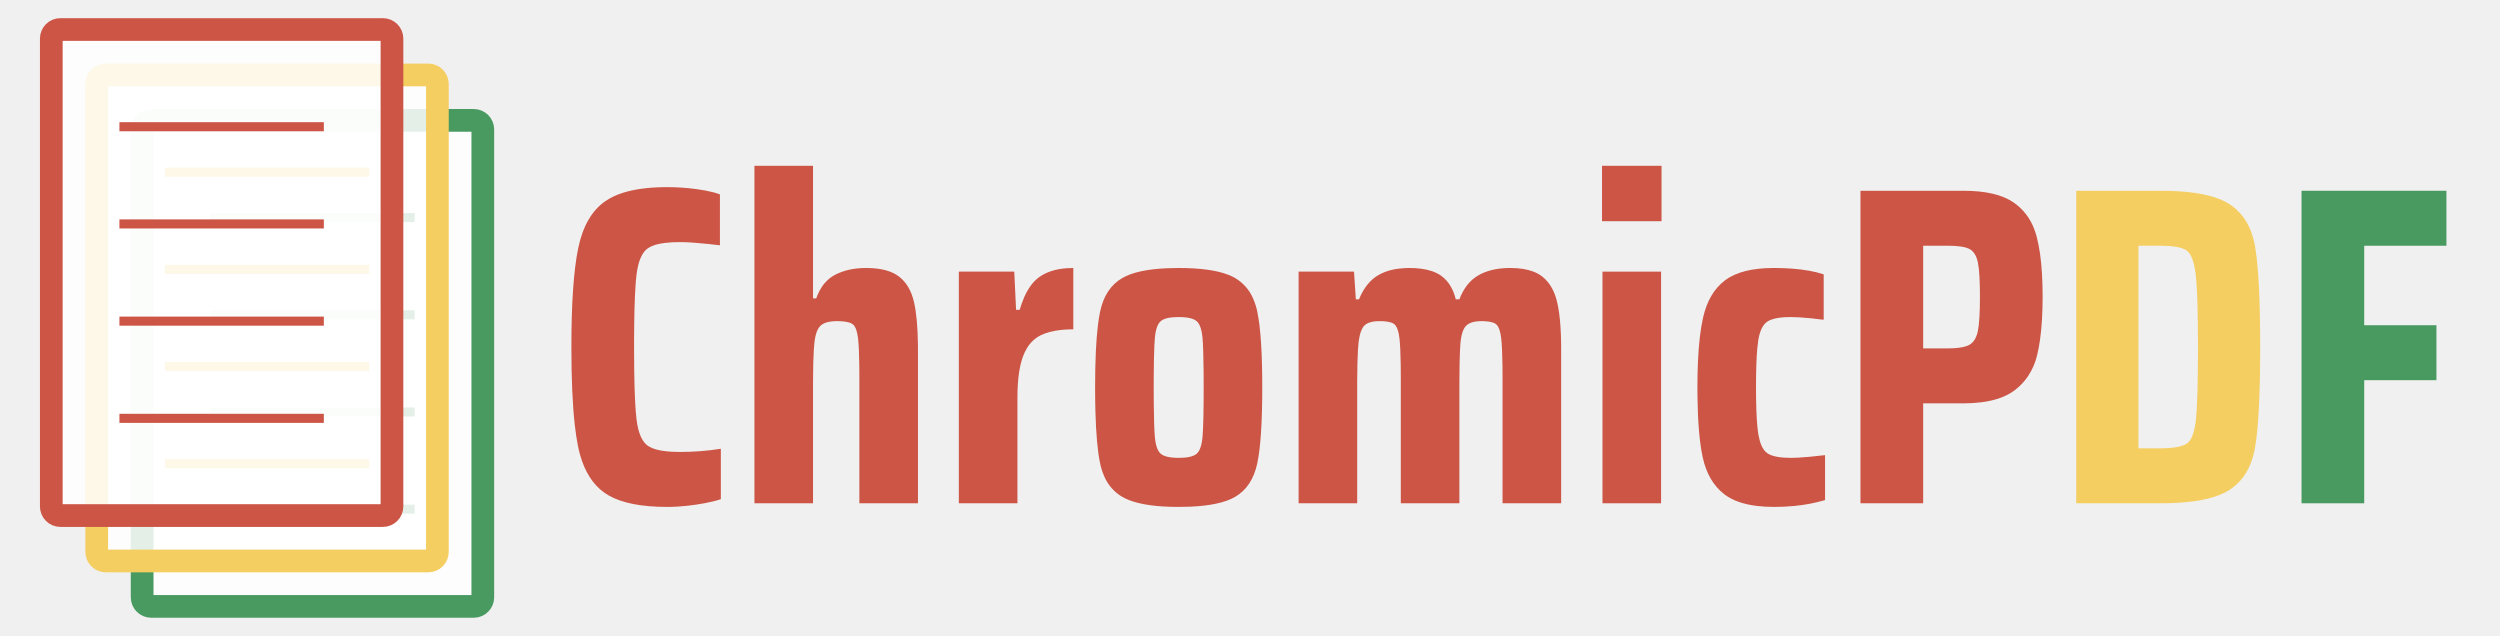
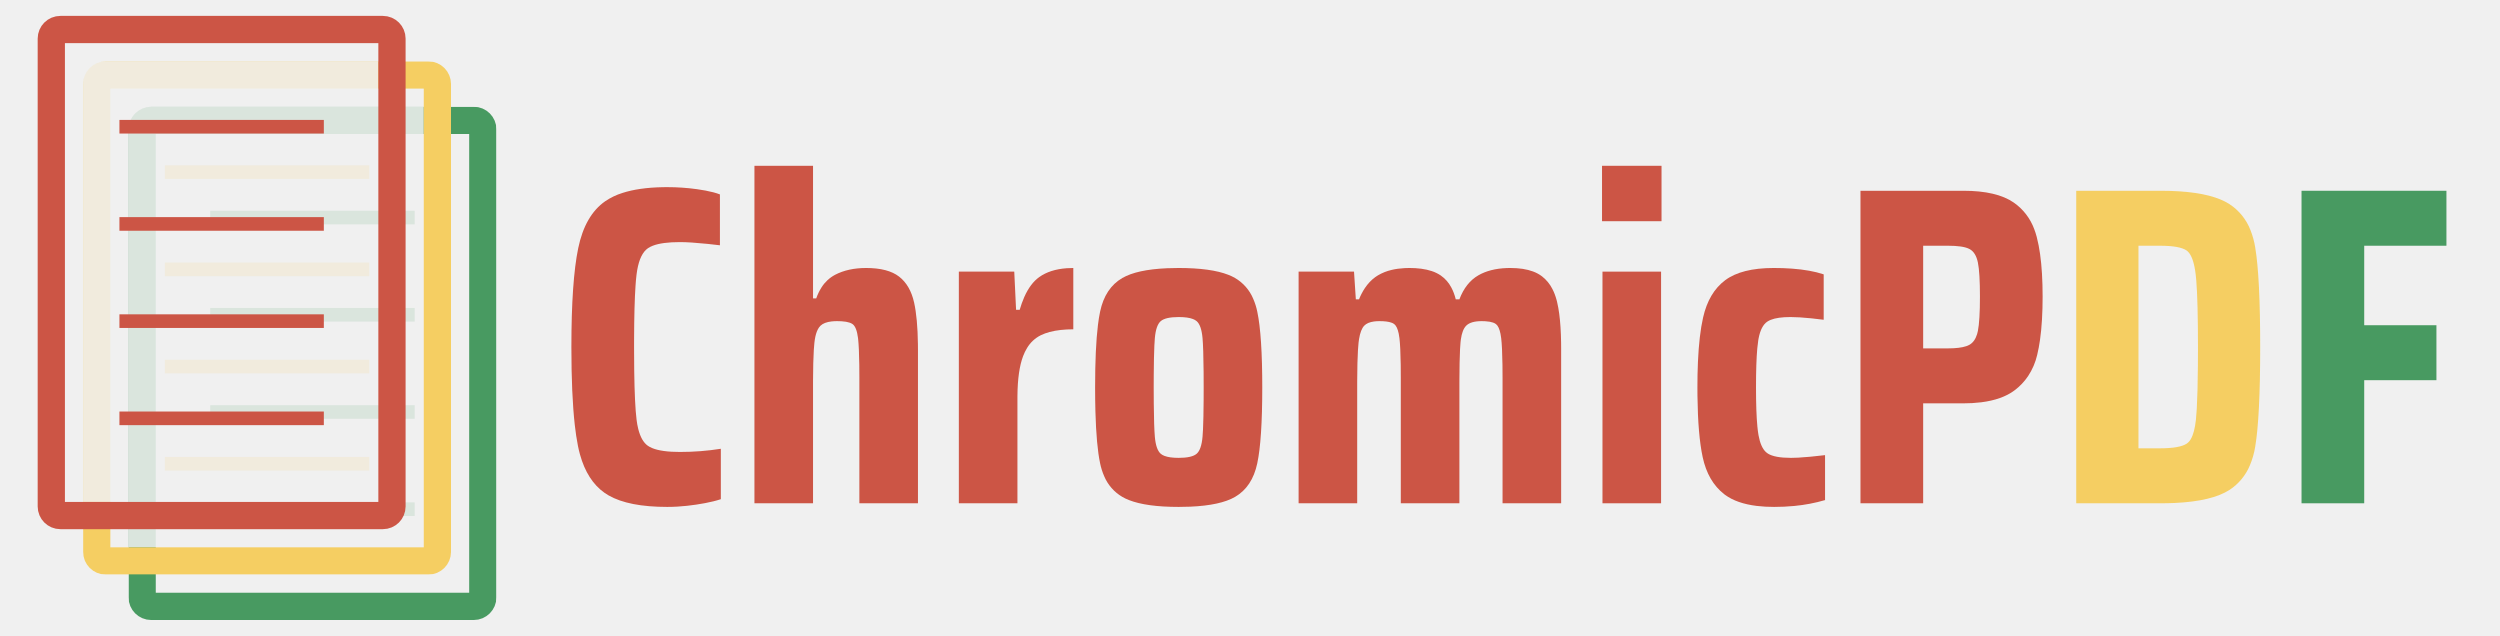
<svg xmlns="http://www.w3.org/2000/svg" xmlns:xlink="http://www.w3.org/1999/xlink" width="526.8" height="134" viewBox="10 -3 546.8 140">
  <defs>
    <g id="sheet">
      <rect x="0" y="0" rx="2" ry="2" width="75" height="107" class="sheet" />
      <path d="M 15 21.4 l 45 0" class="sheet__line" />
      <path d="M 15 42.8 l 45 0" class="sheet__line" />
      <path d="M 15 64.2 l 45 0" class="sheet__line" />
      <path d="M 15 85.6 l 45 0" class="sheet__line" />
    </g>
+     <mask id="sheet-mask" width="81" height="113">
+       <rect x="-3" y="-3" width="81" height="113" style="stroke: none; fill: #fff" />
+       <rect x="-3" y="-3" width="65" height="97" style="stroke: none; fill: #222" />
+     </mask>
  </defs>
  <style>
-     .sheet { stroke-width: 5; fill: white; fill-opacity: 0.85; }
+     .sheet { stroke-width: 6; fill: none; }
    .sheet--red { stroke: #cc5545; }
    .sheet--yellow { stroke: #f5ce62; }
    .sheet--green { stroke: #489a61; }
-     .sheet__line { stroke-width: 2; fill: none; }
+     .sheet__line { stroke-width: 3; fill: none; }
    .caption { stroke: none; fill: #cc5545; }
    .caption--green { fill: #489a61 !important; }
    .caption--yellow { fill: #f5ce62 !important; }
  </style>
  <g transform="translate(19.5, 3.5)">
    <g class="sheet--green" transform="translate(20, 20)">
-       <use x="0" y="0" xlink:href="#sheet" />
+       <use x="0" y="0" xlink:href="#sheet" mask="url(#sheet-mask)" />
    </g>
    <g class="sheet--yellow" transform="translate(10, 10)">
-       <use x="0" y="0" xlink:href="#sheet" />
+       <use x="0" y="0" xlink:href="#sheet" mask="url(#sheet-mask)" />
    </g>
    <g class="sheet--red">
      <use x="0" y="0" xlink:href="#sheet" />
    </g>
  </g>
  <g transform="translate(134, 33.5)" stroke-linecap="round" fill-rule="evenodd" class="caption">
    <path d="M 32.7 6.3 L 32.7 17.5 A 156.935 156.935 0 0 0 29.975 17.194 Q 26.15 16.8 23.9 16.8 Q 19.98 16.8 17.921 17.598 A 5.136 5.136 0 0 0 16.85 18.15 Q 15.123 19.346 14.494 22.934 A 19.896 19.896 0 0 0 14.35 23.9 A 46.212 46.212 0 0 0 14.116 26.454 Q 13.831 30.659 13.803 38.239 A 456.607 456.607 0 0 0 13.8 39.9 A 386.452 386.452 0 0 0 13.832 45.096 Q 13.933 52.566 14.35 55.9 A 17.366 17.366 0 0 0 14.712 57.908 Q 15.387 60.637 16.85 61.65 Q 18.42 62.737 22.031 62.949 A 31.994 31.994 0 0 0 23.9 63 Q 28.5 63 32.9 62.3 L 32.9 73.4 A 21.792 21.792 0 0 1 31.229 73.877 Q 30.413 74.078 29.468 74.259 A 50.302 50.302 0 0 1 27.45 74.6 A 46.149 46.149 0 0 1 23.399 75.03 A 38.472 38.472 0 0 1 21.1 75.1 Q 12.609 75.1 8.198 72.57 A 11.423 11.423 0 0 1 7.3 72 Q 3.49 69.316 1.892 63.556 A 26.541 26.541 0 0 1 1.45 61.7 A 54.52 54.52 0 0 1 0.749 57.065 Q 0 50.394 0 39.9 Q 0 25.4 1.5 18.15 Q 3 10.9 7.45 7.8 A 14.308 14.308 0 0 1 11.25 5.976 Q 14.87 4.806 20.134 4.709 A 52.39 52.39 0 0 1 21.1 4.7 Q 24.4 4.7 27.65 5.15 A 39.178 39.178 0 0 1 29.54 5.456 Q 31.463 5.819 32.7 6.3 Z" />
    <path d="M 63.4 74.3 L 63.4 46.7 A 215.294 215.294 0 0 0 63.383 43.835 Q 63.331 40.017 63.132 38.176 A 16.797 16.797 0 0 0 63.1 37.9 Q 62.8 35.5 61.9 34.85 A 2.442 2.442 0 0 0 61.267 34.536 Q 60.588 34.301 59.505 34.23 A 15.519 15.519 0 0 0 58.5 34.2 A 10.753 10.753 0 0 0 57.297 34.262 Q 55.638 34.45 54.85 35.2 A 3.099 3.099 0 0 0 54.242 36.045 Q 53.812 36.886 53.596 38.229 A 14.435 14.435 0 0 0 53.5 38.95 A 34.37 34.37 0 0 0 53.369 40.559 Q 53.218 43.033 53.202 47.195 A 262.777 262.777 0 0 0 53.2 48.2 L 53.2 74.3 L 40.3 74.3 L 40.3 0 L 53.2 0 L 53.2 29.2 L 53.9 29.2 A 11.386 11.386 0 0 1 55.078 26.757 A 7.918 7.918 0 0 1 58.05 24 Q 60.9 22.5 64.9 22.5 Q 69.7 22.5 72.15 24.4 Q 74.6 26.3 75.45 30.1 Q 76.218 33.533 76.292 39.332 A 99.128 99.128 0 0 1 76.3 40.6 L 76.3 74.3 L 63.4 74.3 Z" />
    <path d="M 85.3 74.3 L 85.3 23.3 L 97.5 23.3 L 97.9 31.7 L 98.7 31.7 A 21.869 21.869 0 0 1 99.705 28.895 Q 101.031 25.906 103 24.5 Q 105.349 22.822 109.035 22.552 A 20.04 20.04 0 0 1 110.5 22.5 L 110.5 36 A 25.352 25.352 0 0 0 107.746 36.14 Q 106.397 36.288 105.271 36.592 A 10.652 10.652 0 0 0 103.35 37.3 A 7.314 7.314 0 0 0 100.319 40.112 A 10.461 10.461 0 0 0 99.45 41.9 Q 98.255 45.054 98.203 50.585 A 54.089 54.089 0 0 0 98.2 51.1 L 98.2 74.3 L 85.3 74.3 Z" />
    <path d="M 121.3 72.9 A 10.759 10.759 0 0 0 122.75 73.592 Q 126.58 75.1 133.7 75.1 A 58.902 58.902 0 0 0 136.25 75.047 Q 142.889 74.759 146.1 72.9 Q 149.9 70.7 151 65.5 A 34.939 34.939 0 0 0 151.475 62.559 Q 151.893 59.158 152.031 54.156 A 194.158 194.158 0 0 0 152.1 48.8 A 194.835 194.835 0 0 0 152.033 43.521 Q 151.897 38.508 151.481 35.094 A 35.141 35.141 0 0 0 151 32.1 A 14.321 14.321 0 0 0 150.109 29.277 A 9.586 9.586 0 0 0 146.1 24.7 A 10.759 10.759 0 0 0 144.65 24.008 Q 140.82 22.5 133.7 22.5 A 58.902 58.902 0 0 0 131.15 22.553 Q 124.511 22.841 121.3 24.7 Q 117.5 26.9 116.4 32.1 A 34.939 34.939 0 0 0 115.925 35.041 Q 115.3 40.13 115.3 48.8 A 194.835 194.835 0 0 0 115.367 54.079 Q 115.571 61.58 116.4 65.5 A 14.321 14.321 0 0 0 117.291 68.323 A 9.586 9.586 0 0 0 121.3 72.9 Z M 133.7 64.3 A 14.644 14.644 0 0 0 135.015 64.245 Q 136.285 64.13 137.055 63.773 A 2.57 2.57 0 0 0 137.65 63.4 Q 138.7 62.5 138.95 59.65 A 41.134 41.134 0 0 0 139.054 58.031 Q 139.166 55.653 139.192 51.505 A 427.913 427.913 0 0 0 139.2 48.8 A 403.988 403.988 0 0 0 139.186 45.333 Q 139.142 40.132 138.95 37.95 Q 138.7 35.1 137.65 34.2 A 2.781 2.781 0 0 0 136.839 33.735 Q 135.717 33.3 133.7 33.3 A 14.644 14.644 0 0 0 132.385 33.355 Q 131.115 33.47 130.345 33.827 A 2.57 2.57 0 0 0 129.75 34.2 Q 128.7 35.1 128.45 37.95 A 41.134 41.134 0 0 0 128.347 39.569 Q 128.234 41.947 128.208 46.095 A 427.913 427.913 0 0 0 128.2 48.8 A 403.988 403.988 0 0 0 128.214 52.267 Q 128.259 57.468 128.45 59.65 Q 128.7 62.5 129.75 63.4 A 2.781 2.781 0 0 0 130.562 63.865 Q 131.684 64.3 133.7 64.3 Z" />
    <path d="M 205 74.3 L 205 46.7 A 208.958 208.958 0 0 0 204.982 43.832 Q 204.926 39.797 204.7 37.95 A 12.572 12.572 0 0 0 204.543 36.964 Q 204.214 35.358 203.55 34.85 A 2.32 2.32 0 0 0 202.918 34.521 Q 202.263 34.288 201.231 34.224 A 13.5 13.5 0 0 0 200.4 34.2 Q 198 34.2 197 35.2 Q 196.122 36.078 195.822 38.229 A 14.087 14.087 0 0 0 195.75 38.85 A 37.511 37.511 0 0 0 195.641 40.421 Q 195.515 42.879 195.502 47.164 A 333.881 333.881 0 0 0 195.5 48.2 L 195.5 74.3 L 182.6 74.3 L 182.6 46.7 A 208.958 208.958 0 0 0 182.582 43.832 Q 182.526 39.797 182.3 37.95 A 12.572 12.572 0 0 0 182.143 36.964 Q 181.814 35.358 181.15 34.85 A 2.249 2.249 0 0 0 180.549 34.536 Q 179.625 34.2 177.9 34.2 A 9.039 9.039 0 0 0 176.743 34.268 Q 175.251 34.462 174.55 35.2 Q 173.747 36.045 173.409 38.139 A 15.865 15.865 0 0 0 173.3 38.95 A 34.37 34.37 0 0 0 173.169 40.559 Q 173.018 43.033 173.002 47.195 A 262.777 262.777 0 0 0 173 48.2 L 173 74.3 L 160.1 74.3 L 160.1 23.3 L 172.3 23.3 L 172.7 29.4 L 173.4 29.4 A 13.689 13.689 0 0 1 174.693 26.922 Q 175.683 25.442 176.984 24.504 A 8.193 8.193 0 0 1 177.6 24.1 A 10.693 10.693 0 0 1 180.568 22.925 Q 181.893 22.606 183.442 22.527 A 20.582 20.582 0 0 1 184.5 22.5 A 19.72 19.72 0 0 1 187.077 22.657 Q 188.367 22.828 189.422 23.183 A 7.961 7.961 0 0 1 191.4 24.15 A 7.385 7.385 0 0 1 193.721 26.797 Q 194.334 27.937 194.7 29.4 L 195.5 29.4 Q 196.9 25.7 199.7 24.1 Q 202.227 22.656 205.893 22.515 A 21.003 21.003 0 0 1 206.7 22.5 Q 209.651 22.5 211.696 23.261 A 7.596 7.596 0 0 1 213.7 24.35 A 8.234 8.234 0 0 1 215.974 27.124 Q 216.54 28.212 216.901 29.56 A 15.168 15.168 0 0 1 217 29.95 A 26.169 26.169 0 0 1 217.475 32.562 Q 217.84 35.286 217.892 38.969 A 88.242 88.242 0 0 1 217.9 40.2 L 217.9 74.3 L 205 74.3 Z" />
    <path d="M 239.9 74.3 L 227 74.3 L 227 23.3 L 239.9 23.3 L 239.9 74.3 Z M 240 12.2 L 226.9 12.2 L 226.9 0 L 240 0 L 240 12.2 Z" />
    <path d="M 275.7 23.9 L 275.7 33.9 A 100.299 100.299 0 0 0 273.011 33.584 Q 270.256 33.3 268.4 33.3 Q 265.575 33.3 264.043 33.916 A 4.08 4.08 0 0 0 263.3 34.3 Q 261.896 35.236 261.368 38.012 A 14.067 14.067 0 0 0 261.3 38.4 A 26.549 26.549 0 0 0 261.081 40.212 Q 260.8 43.325 260.8 48.8 Q 260.8 54.285 261.102 57.407 A 24.525 24.525 0 0 0 261.35 59.299 Q 261.824 61.97 263.003 63.045 A 2.863 2.863 0 0 0 263.4 63.35 Q 264.9 64.3 268.5 64.3 A 30.843 30.843 0 0 0 270.104 64.253 Q 272.406 64.131 276 63.7 L 276 73.6 A 36.629 36.629 0 0 1 269.234 74.889 A 45.348 45.348 0 0 1 264.8 75.1 A 31.379 31.379 0 0 1 260.938 74.879 Q 256.568 74.335 254.009 72.457 A 9.271 9.271 0 0 1 253.8 72.3 Q 250.2 69.5 249.05 64.1 Q 248.012 59.225 247.911 50.683 A 159.388 159.388 0 0 1 247.9 48.8 A 127.002 127.002 0 0 1 248.016 43.176 Q 248.281 37.224 249.15 33.4 Q 250.4 27.9 254 25.2 Q 257.6 22.5 264.7 22.5 A 54.972 54.972 0 0 1 268.696 22.637 Q 270.754 22.787 272.505 23.103 A 23.073 23.073 0 0 1 275.7 23.9 Z" />
    <path d="M 283.8 74.3 L 283.8 5.5 L 306.5 5.5 Q 313.8 5.5 317.55 8.1 A 12.273 12.273 0 0 1 322.054 13.947 A 16.247 16.247 0 0 1 322.6 15.65 A 33.136 33.136 0 0 1 323.34 19.437 Q 323.9 23.419 323.9 28.8 A 85.267 85.267 0 0 1 323.758 33.883 Q 323.614 36.283 323.325 38.325 A 35.039 35.039 0 0 1 322.7 41.65 A 14.328 14.328 0 0 1 320.711 46.287 A 12.908 12.908 0 0 1 317.7 49.45 Q 314.986 51.486 310.383 52.067 A 31.856 31.856 0 0 1 306.4 52.3 L 297.6 52.3 L 297.6 74.3 L 283.8 74.3 Z M 297.6 40.2 L 303 40.2 Q 305.655 40.2 307.09 39.712 A 4.07 4.07 0 0 0 307.8 39.4 Q 308.967 38.733 309.474 37.059 A 7.572 7.572 0 0 0 309.65 36.35 Q 310.1 34.1 310.1 28.8 Q 310.1 23.511 309.652 21.309 A 9.221 9.221 0 0 0 309.65 21.3 Q 309.2 19.1 307.85 18.35 A 4.276 4.276 0 0 0 306.929 17.987 Q 305.987 17.724 304.557 17.64 A 24.843 24.843 0 0 0 303.1 17.6 L 297.6 17.6 L 297.6 40.2 Z" />
    <path d="M 331.3 74.3 L 331.3 5.5 L 349.9 5.5 Q 358.431 5.5 363.043 7.411 A 12.419 12.419 0 0 1 365.05 8.45 A 11.956 11.956 0 0 1 369.671 14.197 A 18.039 18.039 0 0 1 370.7 17.95 A 53.999 53.999 0 0 1 371.181 21.778 Q 371.597 26.194 371.733 32.856 A 345.598 345.598 0 0 1 371.8 39.9 A 344.332 344.332 0 0 1 371.731 47.047 Q 371.593 53.692 371.175 58.09 A 53.652 53.652 0 0 1 370.7 61.85 A 17.715 17.715 0 0 1 369.536 65.928 A 11.872 11.872 0 0 1 365.05 71.35 Q 361.198 73.848 353.008 74.231 A 66.634 66.634 0 0 1 349.9 74.3 L 331.3 74.3 Z M 345 62.2 L 349.7 62.2 Q 354.081 62.2 355.637 61.159 A 2.841 2.841 0 0 0 355.65 61.15 A 2.942 2.942 0 0 0 356.502 60.202 Q 357.339 58.804 357.65 55.9 A 49.774 49.774 0 0 0 357.836 53.514 Q 358.038 50.008 358.086 43.89 A 517.166 517.166 0 0 0 358.1 39.9 Q 358.1 29.775 357.726 25.229 A 37.104 37.104 0 0 0 357.6 23.95 A 21 21 0 0 0 357.333 22.244 Q 356.772 19.47 355.6 18.65 Q 354.111 17.608 349.767 17.6 A 36.652 36.652 0 0 0 349.7 17.6 L 345 17.6 L 345 62.2 Z" class="caption--yellow" />
    <path d="M 394.7 74.3 L 380.9 74.3 L 380.9 5.5 L 412.8 5.5 L 412.8 17.6 L 394.7 17.6 L 394.7 35.1 L 410.6 35.1 L 410.6 47.2 L 394.7 47.2 L 394.7 74.3 Z" class="caption--green" />
  </g>
</svg>
